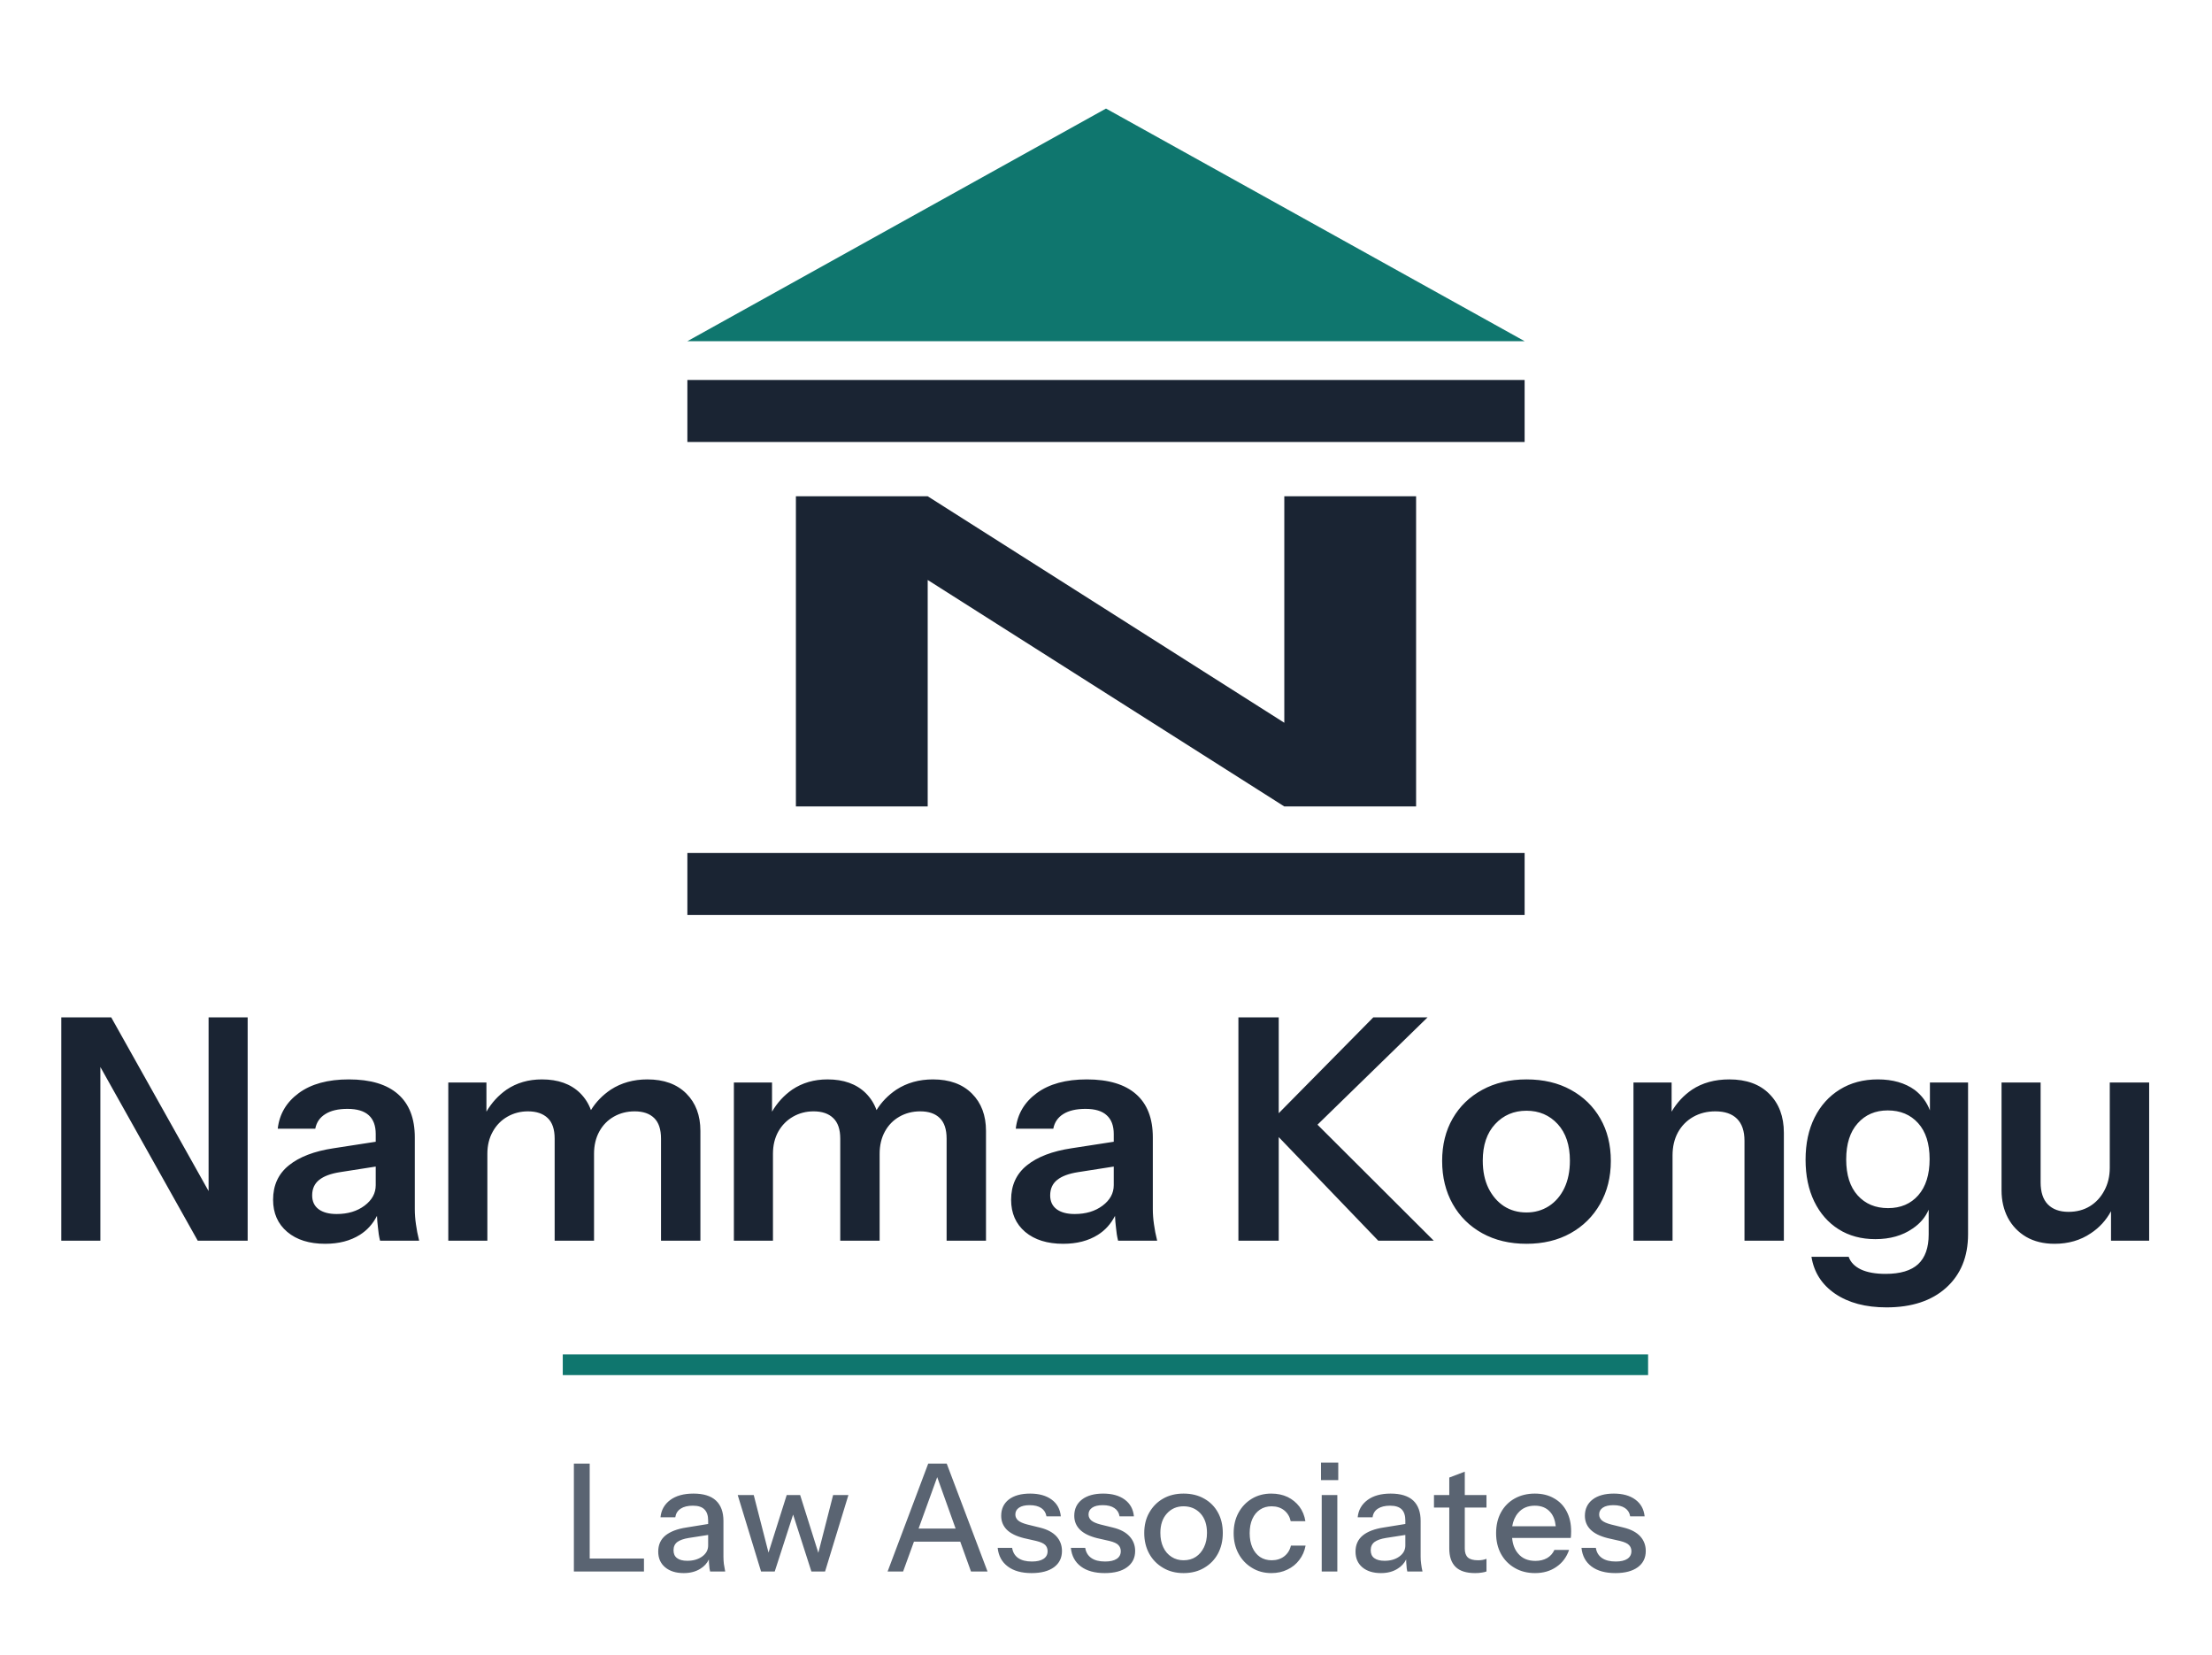
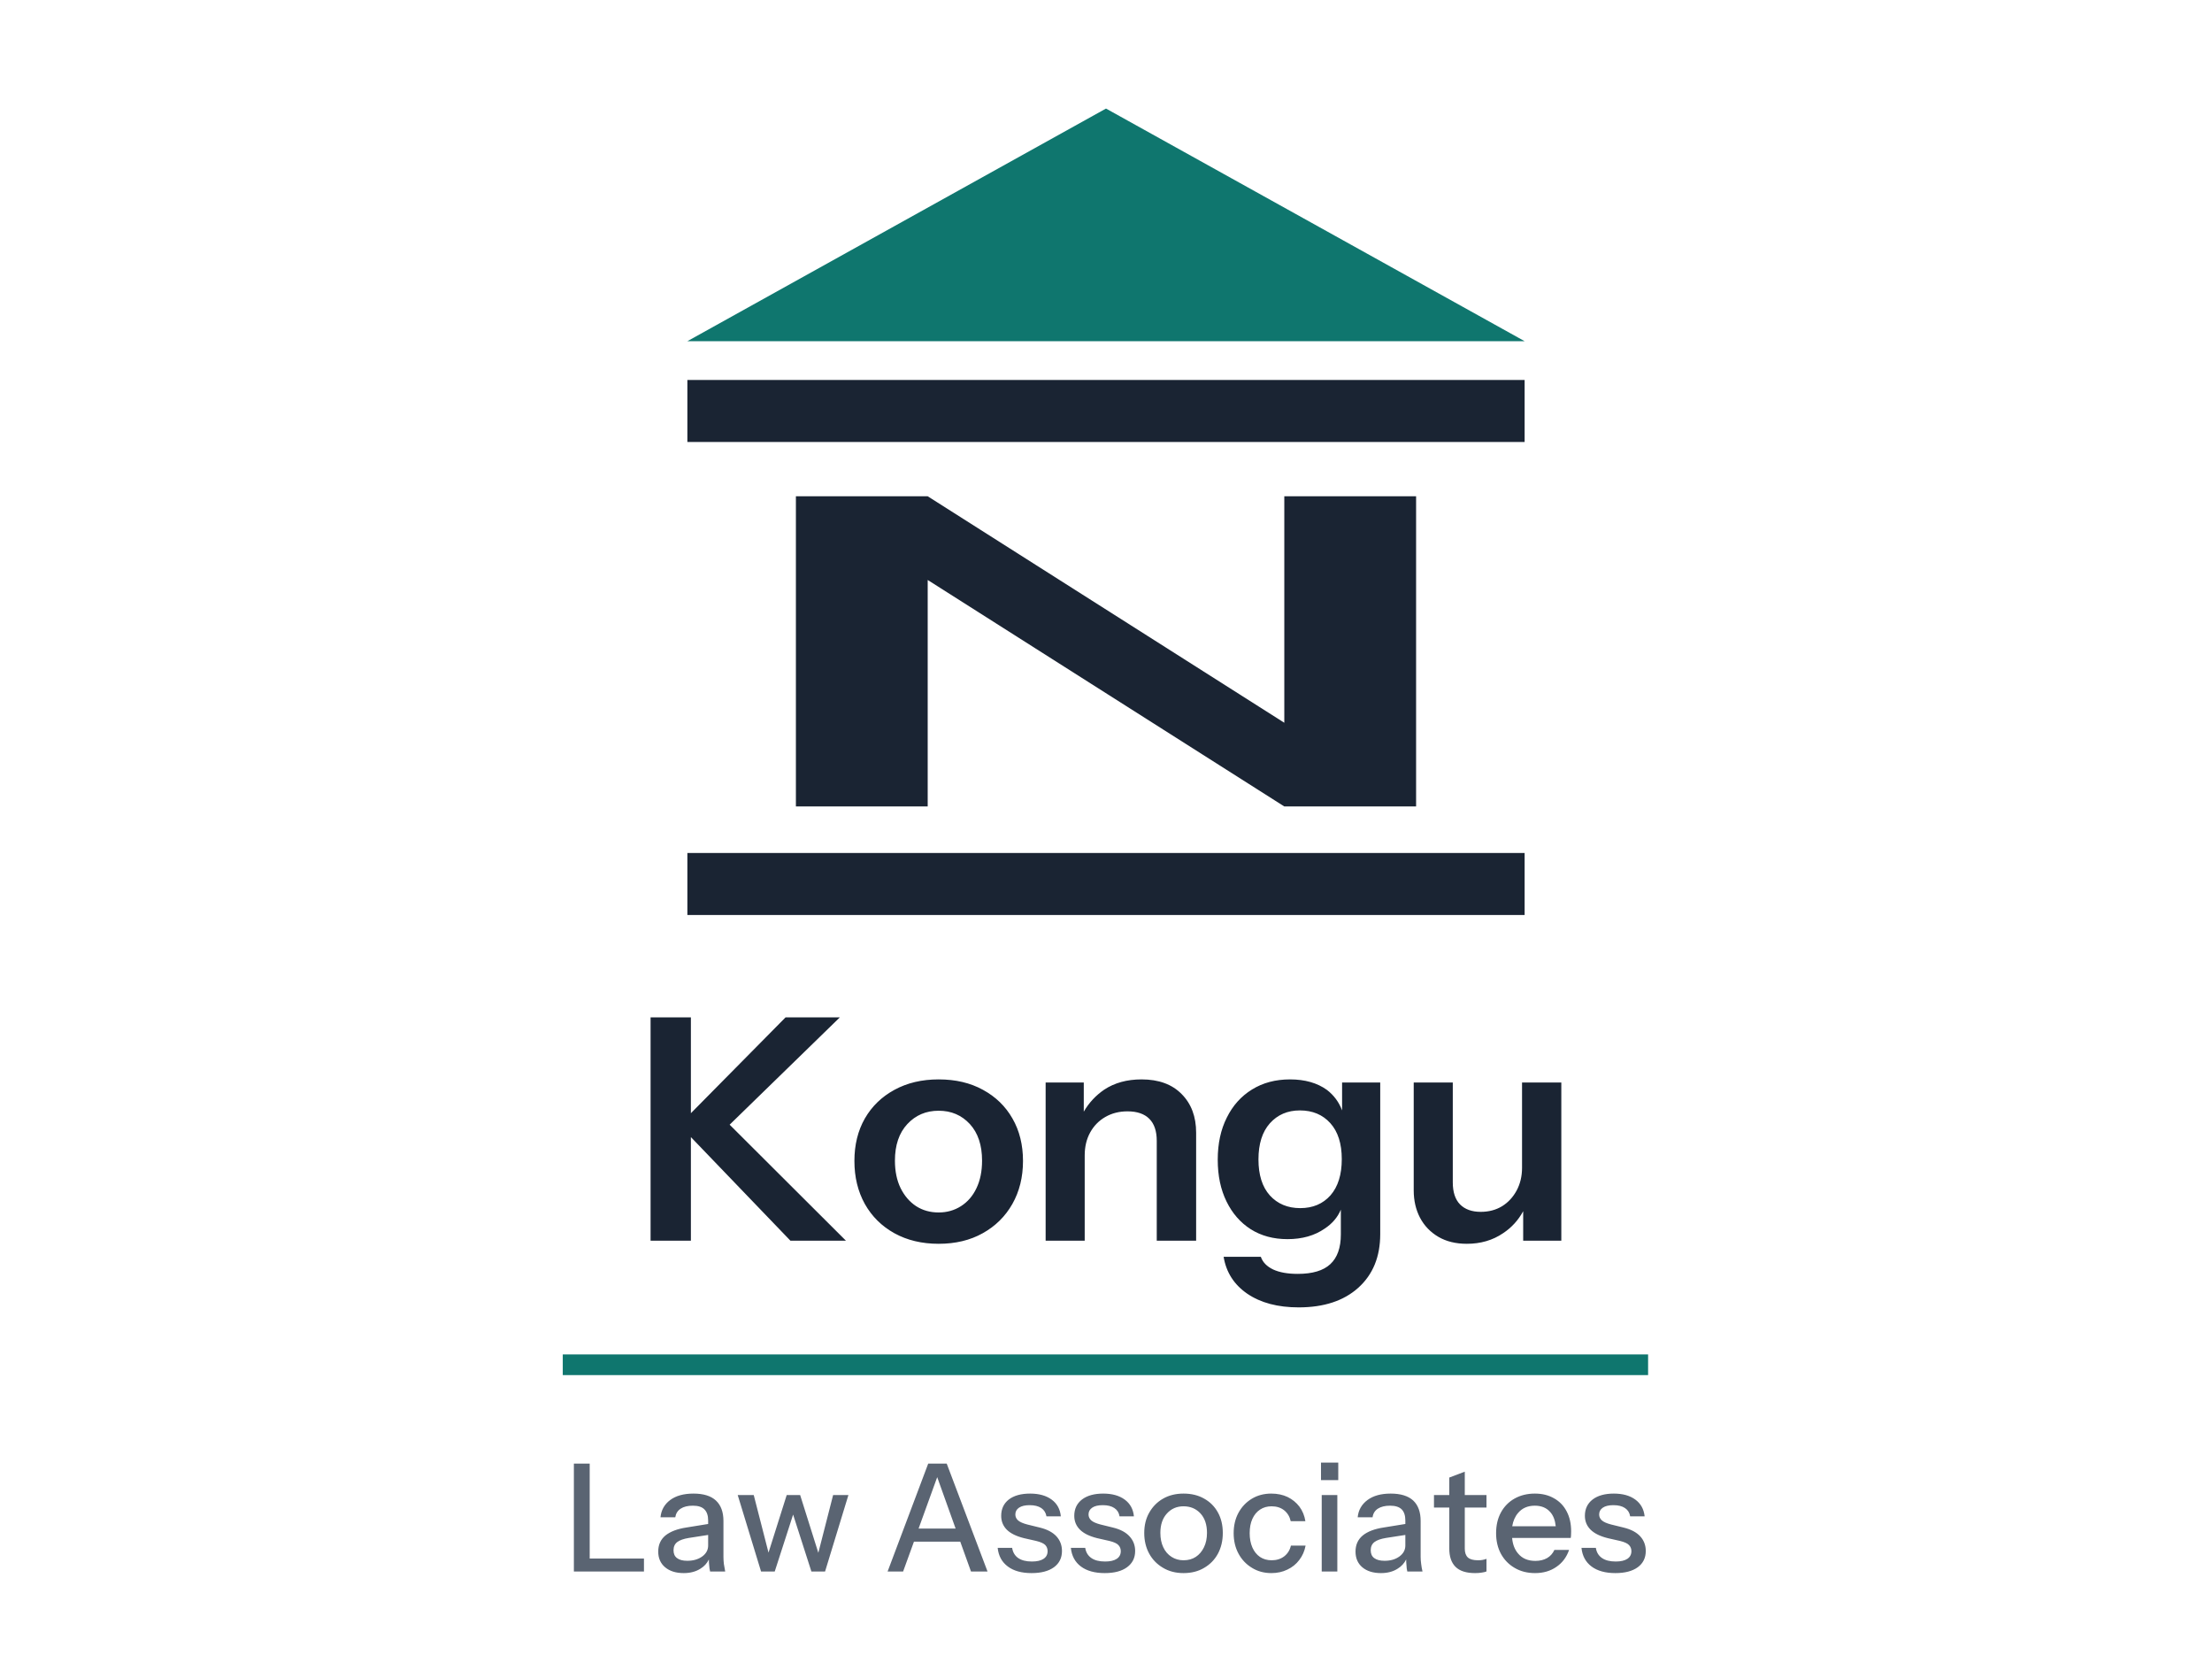
- <svg xmlns="http://www.w3.org/2000/svg" viewBox="0 0 214 160" width="214" height="160" role="img" aria-label="Namma Kongu Law Associates">
+ <svg xmlns="http://www.w3.org/2000/svg" viewBox="0 0 214 160" width="214" height="160" role="img" aria-label="Kongu Law Associates">
  <g transform="translate(59 0) scale(1.5)">
    <path d="M5 22 32 7l27 15z" fill="#0f766e" />
    <path d="M5 24.5h54v4H5zM12 32h8.5v20H12zM43.5 32H52v20h-8.5zM12 32h8.5L52 52h-8.5zM5 55h54v4H5z" fill="#1a2433" />
  </g>
-   <path d="M9.71 120L5.93 120L5.93 98.4L10.76 98.4L20.18 115.2L20.18 98.4L23.96 98.4L23.96 120L19.13 120L9.71 103.2L9.71 120M40.55 120L36.77 120Q36.62 119.4 36.56 118.68L36.56 118.68Q36.5 118.2 36.47 117.6L36.47 117.6Q35.87 118.77 34.82 119.43L34.82 119.43Q33.44 120.3 31.46 120.3L31.46 120.3Q29.15 120.3 27.79 119.15Q26.42 117.99 26.42 116.04L26.42 116.04Q26.42 113.94 27.95 112.71Q29.48 111.48 32.27 111.06L32.27 111.06L36.35 110.43L36.35 109.68Q36.35 108.48 35.68 107.87Q35 107.25 33.62 107.25L33.62 107.25Q32.27 107.25 31.48 107.75Q30.68 108.24 30.5 109.17L30.5 109.17L26.87 109.17Q27.11 107.04 28.91 105.72Q30.71 104.4 33.74 104.4L33.74 104.4Q36.89 104.4 38.51 105.83Q40.13 107.25 40.13 110.01L40.13 110.01L40.13 116.94Q40.13 117.66 40.24 118.41Q40.34 119.16 40.55 120L40.55 120M36.35 114.63L36.35 112.83L32.9 113.37Q31.55 113.58 30.88 114.12Q30.2 114.66 30.2 115.62L30.2 115.62Q30.2 116.49 30.83 116.96Q31.46 117.42 32.57 117.42L32.57 117.42Q34.19 117.42 35.27 116.61Q36.35 115.8 36.35 114.63L36.35 114.63M47.15 120L43.37 120L43.37 104.7L47.06 104.7L47.06 107.52Q47.81 106.23 49.01 105.39L49.01 105.39Q50.48 104.4 52.43 104.4L52.43 104.4Q54.77 104.4 56.12 105.72L56.12 105.72Q56.84 106.44 57.17 107.37L57.17 107.37Q57.89 106.2 59.09 105.39L59.09 105.39Q60.62 104.4 62.63 104.4L62.63 104.4Q65.03 104.4 66.4 105.77Q67.76 107.13 67.76 109.38L67.76 109.38L67.76 120L63.95 120L63.95 110.13Q63.95 108.78 63.29 108.14Q62.63 107.49 61.4 107.49L61.4 107.49Q60.29 107.49 59.39 108Q58.49 108.51 57.98 109.44Q57.47 110.37 57.47 111.6L57.47 111.6L57.47 120L53.66 120L53.66 110.13Q53.66 108.78 52.99 108.14Q52.31 107.49 51.08 107.49L51.08 107.49Q50 107.49 49.1 108Q48.2 108.51 47.68 109.44Q47.15 110.37 47.15 111.6L47.15 111.6L47.15 120M74.78 120L71 120L71 104.7L74.69 104.7L74.69 107.52Q75.44 106.23 76.64 105.39L76.64 105.39Q78.11 104.4 80.06 104.4L80.06 104.4Q82.4 104.4 83.75 105.72L83.75 105.72Q84.47 106.44 84.8 107.37L84.8 107.37Q85.52 106.2 86.72 105.39L86.72 105.39Q88.25 104.4 90.26 104.4L90.26 104.4Q92.66 104.4 94.03 105.77Q95.39 107.13 95.39 109.38L95.39 109.38L95.39 120L91.58 120L91.58 110.13Q91.58 108.78 90.92 108.14Q90.26 107.49 89.03 107.49L89.03 107.49Q87.92 107.49 87.02 108Q86.12 108.51 85.61 109.44Q85.1 110.37 85.1 111.6L85.1 111.6L85.1 120L81.29 120L81.29 110.13Q81.29 108.78 80.61 108.14Q79.94 107.49 78.71 107.49L78.71 107.49Q77.63 107.49 76.73 108Q75.83 108.51 75.3 109.44Q74.78 110.37 74.78 111.6L74.78 111.6L74.78 120M111.95 120L108.17 120Q108.02 119.4 107.96 118.68L107.96 118.68Q107.9 118.2 107.87 117.6L107.87 117.6Q107.27 118.77 106.22 119.43L106.22 119.43Q104.84 120.3 102.86 120.3L102.86 120.3Q100.55 120.3 99.18 119.15Q97.82 117.99 97.82 116.04L97.82 116.04Q97.82 113.94 99.35 112.71Q100.88 111.48 103.67 111.06L103.67 111.06L107.75 110.43L107.75 109.68Q107.75 108.48 107.07 107.87Q106.4 107.25 105.02 107.25L105.02 107.25Q103.67 107.25 102.87 107.75Q102.08 108.24 101.9 109.17L101.9 109.17L98.27 109.17Q98.51 107.04 100.31 105.72Q102.11 104.4 105.14 104.4L105.14 104.4Q108.29 104.4 109.91 105.83Q111.53 107.25 111.53 110.01L111.53 110.01L111.53 116.94Q111.53 117.66 111.64 118.41Q111.74 119.16 111.95 120L111.95 120M107.75 114.63L107.75 112.83L104.3 113.37Q102.95 113.58 102.28 114.12Q101.6 114.66 101.6 115.62L101.6 115.62Q101.6 116.49 102.23 116.96Q102.86 117.42 103.97 117.42L103.97 117.42Q105.59 117.42 106.67 116.61Q107.75 115.8 107.75 114.63L107.75 114.63M123.71 120L119.81 120L119.81 98.4L123.71 98.4L123.71 107.67L132.86 98.4L138.11 98.4L127.46 108.78L138.71 120L133.34 120L123.71 109.98L123.71 120M147.68 120.3L147.68 120.3Q145.25 120.3 143.4 119.28Q141.56 118.26 140.54 116.45Q139.52 114.63 139.52 112.29L139.52 112.29Q139.52 109.95 140.54 108.18Q141.56 106.41 143.4 105.41Q145.25 104.4 147.68 104.4L147.68 104.4Q150.14 104.4 151.97 105.41Q153.8 106.41 154.82 108.18Q155.84 109.95 155.84 112.29L155.84 112.29Q155.84 114.63 154.8 116.45Q153.77 118.26 151.94 119.28Q150.11 120.3 147.68 120.3M147.68 117.27L147.68 117.27Q148.88 117.27 149.84 116.66Q150.8 116.04 151.34 114.92Q151.88 113.79 151.88 112.26L151.88 112.26Q151.88 110.01 150.7 108.72Q149.51 107.43 147.68 107.43L147.68 107.43Q145.85 107.43 144.65 108.72Q143.45 110.01 143.45 112.26L143.45 112.26Q143.45 113.79 144 114.92Q144.56 116.04 145.5 116.66Q146.45 117.27 147.68 117.27M161.81 120L158.03 120L158.03 104.7L161.72 104.7L161.72 107.52Q162.47 106.23 163.7 105.39L163.7 105.39Q165.2 104.4 167.3 104.4L167.3 104.4Q169.79 104.4 171.18 105.81Q172.58 107.22 172.58 109.56L172.58 109.56L172.58 120L168.77 120L168.77 110.34Q168.77 108.93 168.05 108.21Q167.33 107.49 165.95 107.49L165.95 107.49Q164.75 107.49 163.8 108.03Q162.86 108.57 162.33 109.53Q161.81 110.49 161.81 111.75L161.81 111.75L161.81 120M182.51 126.45L182.51 126.45Q179.48 126.45 177.54 125.13Q175.61 123.81 175.25 121.56L175.25 121.56L178.85 121.56Q179.12 122.34 180.03 122.78Q180.95 123.21 182.42 123.21L182.42 123.21Q184.55 123.21 185.57 122.27Q186.59 121.32 186.59 119.4L186.59 119.4L186.59 117Q186.11 118.11 185.03 118.83L185.03 118.83Q183.56 119.85 181.43 119.85L181.43 119.85Q179.39 119.85 177.87 118.89Q176.36 117.93 175.52 116.21Q174.68 114.48 174.68 112.17L174.68 112.17Q174.68 109.83 175.55 108.09Q176.42 106.35 177.99 105.38Q179.57 104.4 181.67 104.4L181.67 104.4Q183.83 104.4 185.24 105.42L185.24 105.42Q186.26 106.2 186.71 107.4L186.71 107.4L186.71 104.7L190.4 104.7L190.4 119.37Q190.4 122.64 188.28 124.55Q186.17 126.45 182.51 126.45M182.66 116.85L182.66 116.85Q184.49 116.85 185.58 115.61Q186.68 114.36 186.68 112.11Q186.68 109.86 185.57 108.63Q184.46 107.4 182.63 107.4L182.63 107.4Q180.83 107.4 179.72 108.65Q178.61 109.89 178.61 112.14Q178.61 114.39 179.72 115.62Q180.83 116.85 182.66 116.85M198.77 120.3L198.77 120.3Q197.18 120.3 196.02 119.63Q194.87 118.95 194.25 117.78Q193.64 116.61 193.64 115.14L193.64 115.14L193.64 104.7L197.42 104.7L197.42 114.36Q197.42 115.77 198.12 116.49Q198.83 117.21 200.12 117.21L200.12 117.21Q201.29 117.21 202.18 116.67Q203.06 116.13 203.58 115.16Q204.11 114.18 204.11 112.95L204.11 112.95L204.11 104.7L207.92 104.7L207.92 120L204.23 120L204.23 117.15Q203.51 118.47 202.28 119.28L202.28 119.28Q200.78 120.3 198.77 120.3" fill="#1a2433" />
+   <path d="M66.84 120L62.94 120L62.94 98.4L66.84 98.4L66.84 107.67L76 98.4L81.25 98.4L70.59 108.78L81.84 120L76.47 120L66.84 109.98L66.84 120M90.81 120.3L90.81 120.3Q88.38 120.3 86.53 119.28Q84.69 118.26 83.67 116.45Q82.66 114.63 82.66 112.29L82.66 112.29Q82.66 109.95 83.67 108.18Q84.69 106.41 86.53 105.41Q88.38 104.4 90.81 104.4L90.81 104.4Q93.27 104.4 95.1 105.41Q96.94 106.41 97.95 108.18Q98.97 109.95 98.97 112.29L98.97 112.29Q98.97 114.63 97.94 116.45Q96.91 118.26 95.07 119.28Q93.25 120.3 90.81 120.3M90.81 117.27L90.81 117.27Q92.01 117.27 92.97 116.66Q93.94 116.04 94.47 114.92Q95.01 113.79 95.01 112.26L95.01 112.26Q95.01 110.01 93.83 108.72Q92.64 107.43 90.81 107.43L90.81 107.43Q88.98 107.43 87.78 108.72Q86.58 110.01 86.58 112.26L86.58 112.26Q86.58 113.79 87.13 114.92Q87.69 116.04 88.63 116.66Q89.58 117.27 90.81 117.27M104.94 120L101.16 120L101.16 104.7L104.85 104.7L104.85 107.52Q105.6 106.23 106.83 105.39L106.83 105.39Q108.33 104.4 110.44 104.4L110.44 104.4Q112.92 104.4 114.31 105.81Q115.72 107.22 115.72 109.56L115.72 109.56L115.72 120L111.91 120L111.91 110.34Q111.91 108.93 111.19 108.21Q110.47 107.49 109.08 107.49L109.08 107.49Q107.88 107.49 106.94 108.03Q106 108.57 105.47 109.53Q104.94 110.49 104.94 111.75L104.94 111.75L104.94 120M125.64 126.45L125.64 126.45Q122.61 126.45 120.67 125.13Q118.75 123.81 118.38 121.56L118.38 121.56L121.98 121.56Q122.25 122.34 123.16 122.78Q124.08 123.21 125.55 123.21L125.55 123.21Q127.69 123.21 128.7 122.27Q129.72 121.32 129.72 119.4L129.72 119.4L129.72 117Q129.25 118.11 128.16 118.83L128.16 118.83Q126.69 119.85 124.56 119.85L124.56 119.85Q122.52 119.85 121 118.89Q119.5 117.93 118.66 116.21Q117.81 114.48 117.81 112.17L117.81 112.17Q117.81 109.83 118.69 108.09Q119.55 106.35 121.12 105.38Q122.7 104.4 124.8 104.4L124.8 104.4Q126.97 104.4 128.38 105.42L128.38 105.42Q129.39 106.2 129.84 107.4L129.84 107.4L129.84 104.7L133.53 104.7L133.53 119.37Q133.53 122.64 131.41 124.55Q129.3 126.45 125.64 126.45M125.79 116.85L125.79 116.85Q127.62 116.85 128.72 115.61Q129.81 114.36 129.81 112.11Q129.81 109.86 128.7 108.63Q127.59 107.4 125.76 107.4L125.76 107.4Q123.97 107.4 122.85 108.65Q121.75 109.89 121.75 112.14Q121.75 114.39 122.85 115.62Q123.97 116.85 125.79 116.85M141.91 120.3L141.91 120.3Q140.31 120.3 139.16 119.63Q138 118.95 137.38 117.78Q136.77 116.61 136.77 115.14L136.77 115.14L136.77 104.7L140.55 104.7L140.55 114.36Q140.55 115.77 141.25 116.49Q141.97 117.21 143.25 117.21L143.25 117.21Q144.42 117.21 145.31 116.67Q146.19 116.13 146.72 115.16Q147.25 114.18 147.25 112.95L147.25 112.95L147.25 104.7L151.05 104.7L151.05 120L147.36 120L147.36 117.15Q146.64 118.47 145.41 119.28L145.41 119.28Q143.91 120.3 141.91 120.3" fill="#1a2433" />
  <rect x="54.445" y="131" width="105" height="2" fill="#0f766e" />
  <path d="M62.3 152L55.52 152L55.52 141.56L57.05 141.56L57.05 150.74L62.3 150.74L62.3 152M70.16 152L68.7 152Q68.63 151.72 68.61 151.39L68.61 151.39Q68.58 151.14 68.58 150.83L68.58 150.83Q68.31 151.39 67.77 151.72L67.77 151.72Q67.1 152.15 66.15 152.15L66.15 152.15Q65.02 152.15 64.35 151.59Q63.68 151.03 63.68 150.07L63.68 150.07Q63.68 149.09 64.38 148.51Q65.09 147.94 66.41 147.74L66.41 147.74L68.51 147.4L68.51 147.06Q68.51 146.35 68.15 145.99Q67.8 145.63 67.03 145.63L67.03 145.63Q66.29 145.63 65.85 145.92Q65.41 146.21 65.33 146.75L65.33 146.75L63.9 146.75Q64 145.71 64.84 145.08Q65.68 144.46 67.09 144.46L67.09 144.46Q68.54 144.46 69.26 145.13Q69.99 145.81 69.99 147.11L69.99 147.11L69.99 150.58Q69.99 150.91 70.03 151.26Q70.08 151.61 70.16 152L70.16 152M68.51 149.48L68.51 148.46L66.64 148.75Q65.9 148.87 65.53 149.14Q65.16 149.42 65.16 149.94L65.16 149.94Q65.16 150.45 65.5 150.7Q65.84 150.96 66.49 150.96L66.49 150.96Q67.36 150.96 67.94 150.54Q68.51 150.12 68.51 149.48L68.51 149.48M74.95 152L73.63 152L71.37 144.6L72.92 144.6L74.35 150.17L76.11 144.6L77.41 144.6L79.17 150.19L80.6 144.6L82.08 144.6L79.82 152L78.5 152L76.73 146.49L74.95 152M87.37 152L85.87 152L89.8 141.56L91.59 141.56L95.54 152L93.94 152L92.9 149.11L88.42 149.11L87.37 152M92.45 147.84L90.67 142.87L88.87 147.84L92.45 147.84M99.8 152.15L99.8 152.15Q98.35 152.15 97.5 151.51Q96.64 150.87 96.52 149.71L96.52 149.71L97.92 149.71Q98.02 150.35 98.5 150.69Q98.99 151.03 99.83 151.03L99.83 151.03Q100.57 151.03 100.96 150.77Q101.35 150.51 101.35 150.03L101.35 150.03Q101.35 149.68 101.13 149.44Q100.9 149.2 100.25 149.04L100.25 149.04L99.06 148.77Q97.94 148.49 97.4 147.95Q96.86 147.4 96.86 146.61L96.86 146.61Q96.86 145.61 97.6 145.03Q98.35 144.46 99.66 144.46L99.66 144.46Q100.95 144.46 101.74 145.04Q102.53 145.62 102.63 146.66L102.63 146.66L101.24 146.66Q101.15 146.14 100.74 145.86Q100.32 145.58 99.61 145.58L99.61 145.58Q98.95 145.58 98.59 145.82Q98.23 146.06 98.23 146.48L98.23 146.48Q98.23 146.82 98.5 147.06Q98.77 147.29 99.39 147.45L99.39 147.45L100.61 147.75Q101.67 148.01 102.21 148.6Q102.74 149.19 102.74 150.01L102.74 150.01Q102.74 151.01 101.97 151.58Q101.19 152.15 99.8 152.15M106.88 152.15L106.88 152.15Q105.43 152.15 104.57 151.51Q103.72 150.87 103.6 149.71L103.6 149.71L104.99 149.71Q105.09 150.35 105.58 150.69Q106.06 151.03 106.91 151.03L106.91 151.03Q107.65 151.03 108.04 150.77Q108.43 150.51 108.43 150.03L108.43 150.03Q108.43 149.68 108.2 149.44Q107.98 149.2 107.33 149.04L107.33 149.04L106.14 148.77Q105.02 148.49 104.48 147.95Q103.93 147.4 103.93 146.61L103.93 146.61Q103.93 145.61 104.68 145.03Q105.43 144.46 106.73 144.46L106.73 144.46Q108.02 144.46 108.81 145.04Q109.6 145.62 109.7 146.66L109.7 146.66L108.31 146.66Q108.23 146.14 107.81 145.86Q107.4 145.58 106.69 145.58L106.69 145.58Q106.02 145.58 105.67 145.82Q105.31 146.06 105.31 146.48L105.31 146.48Q105.31 146.82 105.58 147.06Q105.85 147.29 106.47 147.45L106.47 147.45L107.69 147.75Q108.75 148.01 109.28 148.6Q109.82 149.19 109.82 150.01L109.82 150.01Q109.82 151.01 109.04 151.58Q108.27 152.15 106.88 152.15M114.5 152.15L114.5 152.15Q113.37 152.15 112.52 151.64Q111.66 151.14 111.18 150.27Q110.7 149.39 110.7 148.27L110.7 148.27Q110.7 147.14 111.19 146.29Q111.68 145.43 112.52 144.95Q113.37 144.46 114.5 144.46L114.5 144.46Q115.65 144.46 116.5 144.95Q117.36 145.43 117.83 146.29Q118.3 147.14 118.3 148.27L118.3 148.27Q118.3 149.39 117.83 150.27Q117.36 151.14 116.5 151.64Q115.65 152.15 114.5 152.15M114.5 150.91L114.5 150.91Q115.19 150.91 115.69 150.58Q116.19 150.25 116.48 149.65Q116.77 149.06 116.77 148.26L116.77 148.26Q116.77 147.07 116.14 146.38Q115.5 145.69 114.5 145.69L114.5 145.69Q113.52 145.69 112.89 146.39Q112.26 147.08 112.26 148.26L112.26 148.26Q112.26 149.06 112.54 149.65Q112.82 150.25 113.34 150.58Q113.85 150.91 114.5 150.91M123 152.15L123 152.15Q121.94 152.15 121.12 151.64Q120.29 151.14 119.82 150.27Q119.35 149.4 119.35 148.29L119.35 148.29Q119.35 147.17 119.82 146.31Q120.29 145.45 121.12 144.95Q121.94 144.46 122.99 144.46L122.99 144.46Q123.87 144.46 124.57 144.79Q125.26 145.13 125.71 145.72Q126.16 146.32 126.29 147.13L126.29 147.13L124.87 147.13Q124.73 146.48 124.24 146.08Q123.75 145.69 123.02 145.69L123.02 145.69Q122.38 145.69 121.9 146.01Q121.42 146.33 121.16 146.91Q120.9 147.49 120.9 148.29L120.9 148.29Q120.9 149.07 121.16 149.67Q121.42 150.26 121.9 150.59Q122.38 150.91 123.03 150.91L123.03 150.91Q123.74 150.91 124.24 150.53Q124.74 150.14 124.89 149.49L124.89 149.49L126.31 149.49Q126.16 150.29 125.7 150.88Q125.25 151.48 124.55 151.81Q123.86 152.15 123 152.15M129.38 152L127.87 152L127.87 144.6L129.38 144.6L129.38 152M129.47 143.16L127.8 143.16L127.8 141.46L129.47 141.46L129.47 143.16M137.62 152L136.15 152Q136.08 151.72 136.07 151.39L136.07 151.39Q136.04 151.14 136.04 150.83L136.04 150.83Q135.76 151.39 135.22 151.72L135.22 151.72Q134.56 152.15 133.6 152.15L133.6 152.15Q132.47 152.15 131.8 151.59Q131.14 151.03 131.14 150.07L131.14 150.07Q131.14 149.09 131.84 148.51Q132.54 147.94 133.86 147.74L133.86 147.74L135.96 147.4L135.96 147.06Q135.96 146.35 135.61 145.99Q135.25 145.63 134.48 145.63L134.48 145.63Q133.75 145.63 133.3 145.92Q132.86 146.21 132.79 146.75L132.79 146.75L131.35 146.75Q131.45 145.71 132.3 145.08Q133.14 144.46 134.54 144.46L134.54 144.46Q135.99 144.46 136.72 145.13Q137.44 145.81 137.44 147.11L137.44 147.11L137.44 150.58Q137.44 150.91 137.49 151.26Q137.53 151.61 137.62 152L137.62 152M135.96 149.48L135.96 148.46L134.09 148.75Q133.35 148.87 132.98 149.14Q132.61 149.42 132.61 149.94L132.61 149.94Q132.61 150.45 132.95 150.7Q133.3 150.96 133.95 150.96L133.95 150.96Q134.82 150.96 135.39 150.54Q135.96 150.12 135.96 149.48L135.96 149.48M142.71 152.15L142.71 152.15Q141.42 152.15 140.81 151.54Q140.21 150.94 140.21 149.77L140.21 149.77L140.21 145.81L138.73 145.81L138.73 144.6L140.21 144.6L140.21 142.91L141.71 142.34L141.71 144.6L143.81 144.6L143.81 145.81L141.71 145.81L141.71 149.78Q141.71 150.36 142.01 150.64Q142.31 150.91 143 150.91L143 150.91Q143.26 150.91 143.46 150.87Q143.66 150.83 143.81 150.77L143.81 150.77L143.81 151.99Q143.65 152.06 143.36 152.1Q143.07 152.15 142.71 152.15M148.51 152.15L148.51 152.15Q147.39 152.15 146.54 151.65Q145.69 151.16 145.21 150.29Q144.74 149.42 144.74 148.29L144.74 148.29Q144.74 147.14 145.21 146.28Q145.68 145.42 146.53 144.94Q147.39 144.46 148.49 144.46L148.49 144.46Q149.56 144.46 150.35 144.92Q151.15 145.37 151.57 146.19Q152 147 152 148.11L152 148.11Q152 148.29 151.99 148.44Q151.99 148.59 151.96 148.75L151.96 148.75L146.29 148.75Q146.37 149.68 146.87 150.26L146.87 150.26Q147.46 150.97 148.54 150.97L148.54 150.97Q149.19 150.97 149.67 150.7Q150.14 150.43 150.38 149.91L150.38 149.91L151.8 149.91Q151.44 150.96 150.57 151.55Q149.71 152.15 148.51 152.15M146.3 147.62L146.3 147.62L150.51 147.62Q150.42 146.75 149.99 146.26L149.99 146.26Q149.45 145.63 148.49 145.63L148.49 145.63Q147.46 145.63 146.87 146.33L146.87 146.33Q146.43 146.84 146.3 147.62M156.28 152.15L156.28 152.15Q154.83 152.15 153.97 151.51Q153.12 150.87 153 149.71L153 149.71L154.39 149.71Q154.49 150.35 154.98 150.69Q155.47 151.03 156.31 151.03L156.31 151.03Q157.05 151.03 157.44 150.77Q157.83 150.51 157.83 150.03L157.83 150.03Q157.83 149.68 157.6 149.44Q157.38 149.2 156.73 149.04L156.73 149.04L155.54 148.77Q154.42 148.49 153.88 147.95Q153.33 147.4 153.33 146.61L153.33 146.61Q153.33 145.61 154.08 145.03Q154.83 144.46 156.13 144.46L156.13 144.46Q157.42 144.46 158.21 145.04Q159 145.62 159.11 146.66L159.11 146.66L157.71 146.66Q157.63 146.14 157.21 145.86Q156.8 145.58 156.09 145.58L156.09 145.58Q155.42 145.58 155.07 145.82Q154.71 146.06 154.71 146.48L154.71 146.48Q154.71 146.82 154.98 147.06Q155.25 147.29 155.87 147.45L155.87 147.45L157.09 147.75Q158.15 148.01 158.69 148.6Q159.22 149.19 159.22 150.01L159.22 150.01Q159.22 151.01 158.45 151.58Q157.67 152.15 156.28 152.15" fill="#5a6472" />
</svg>
